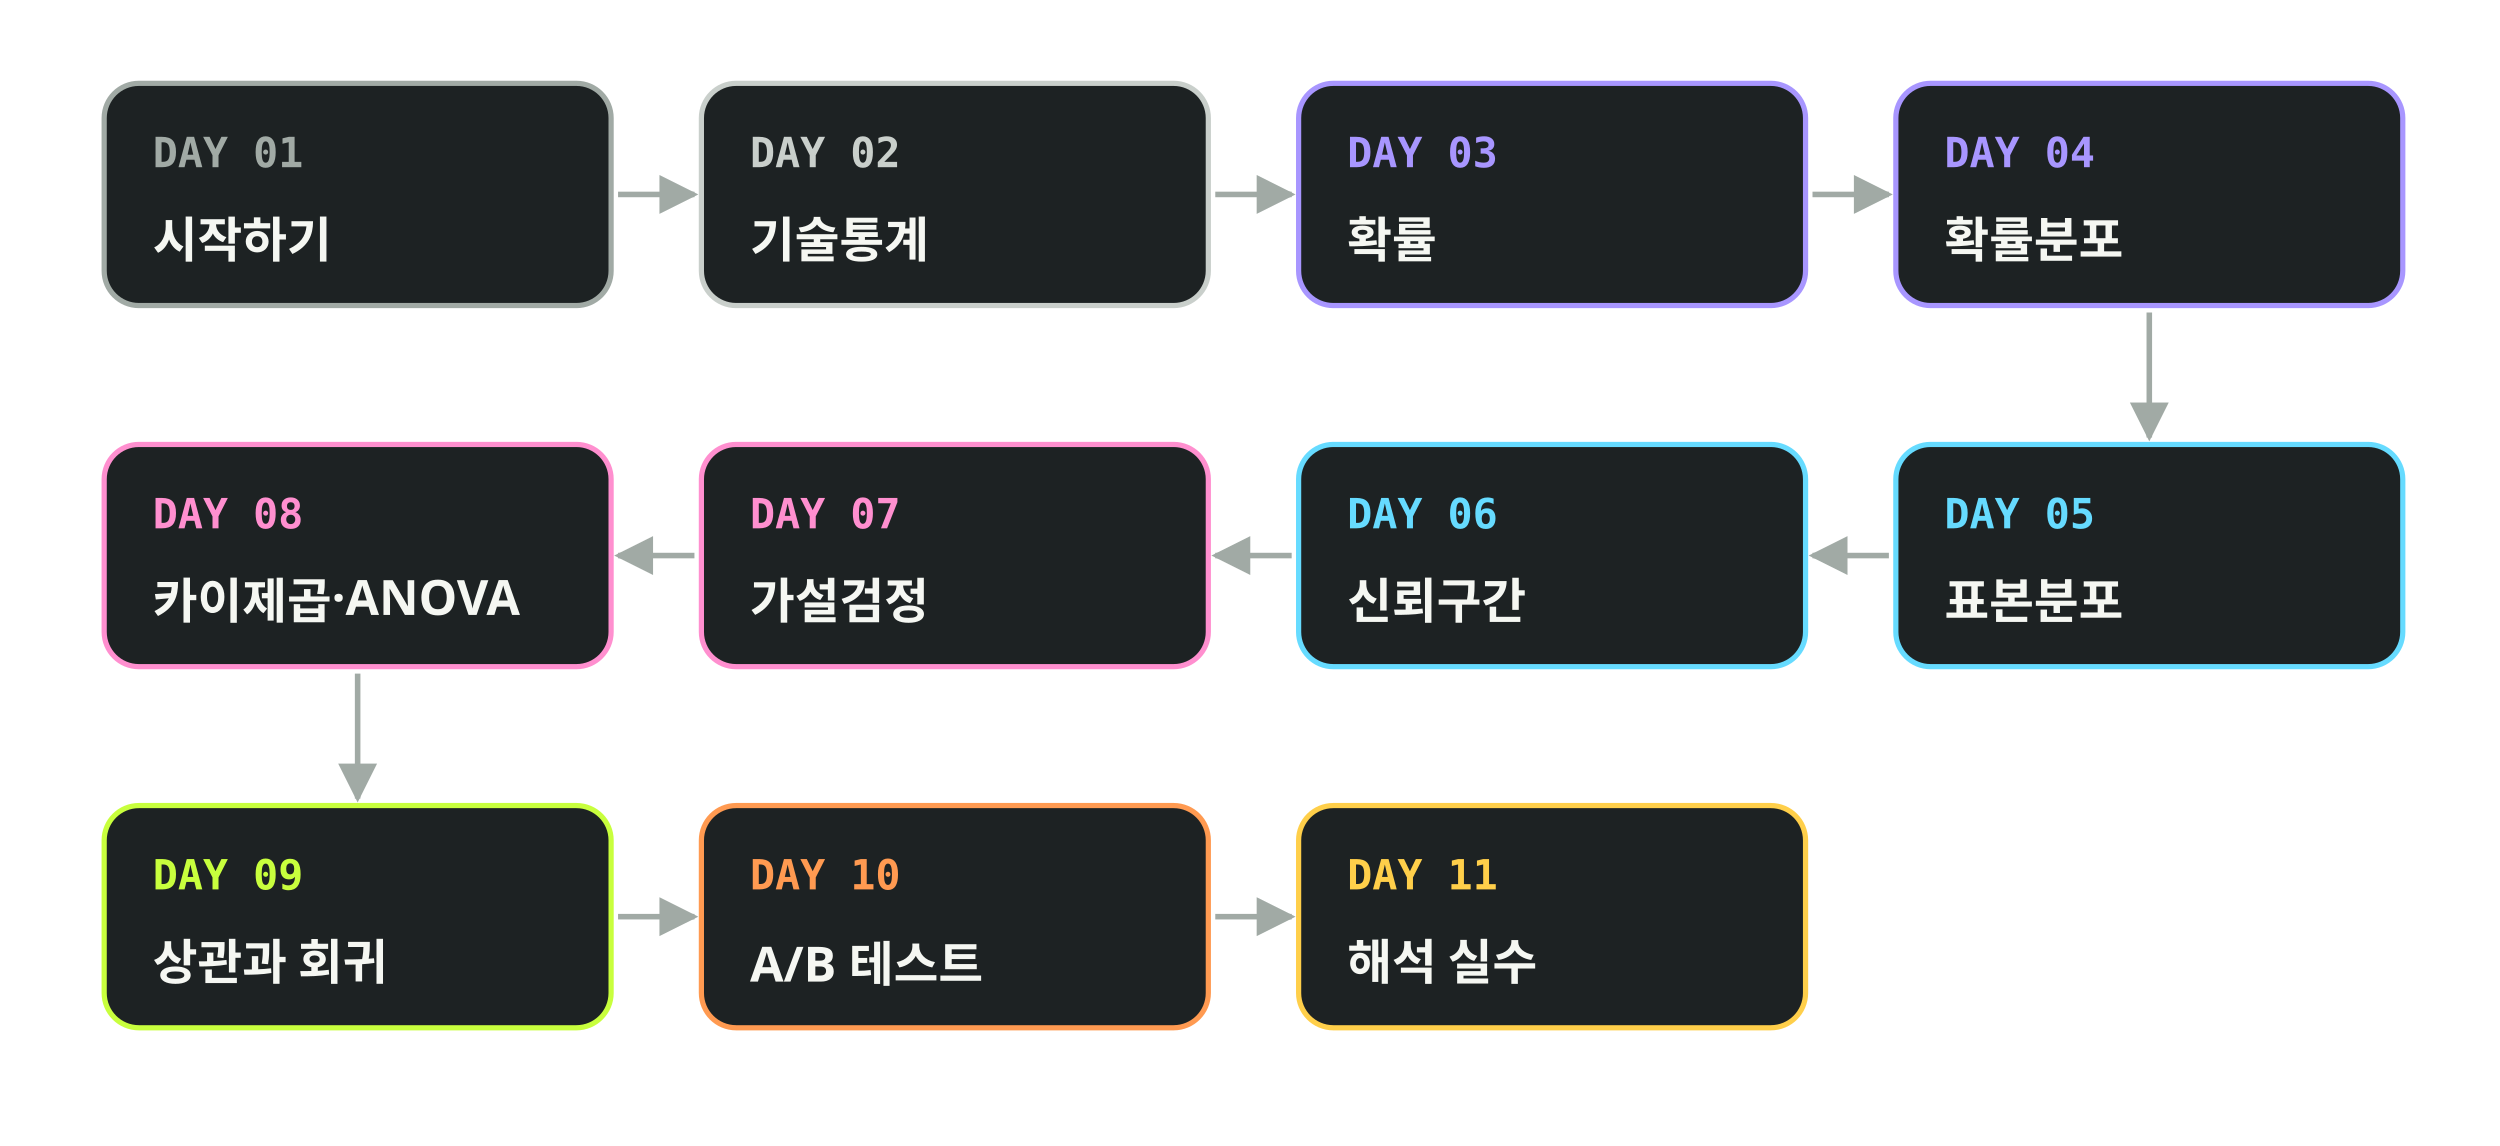
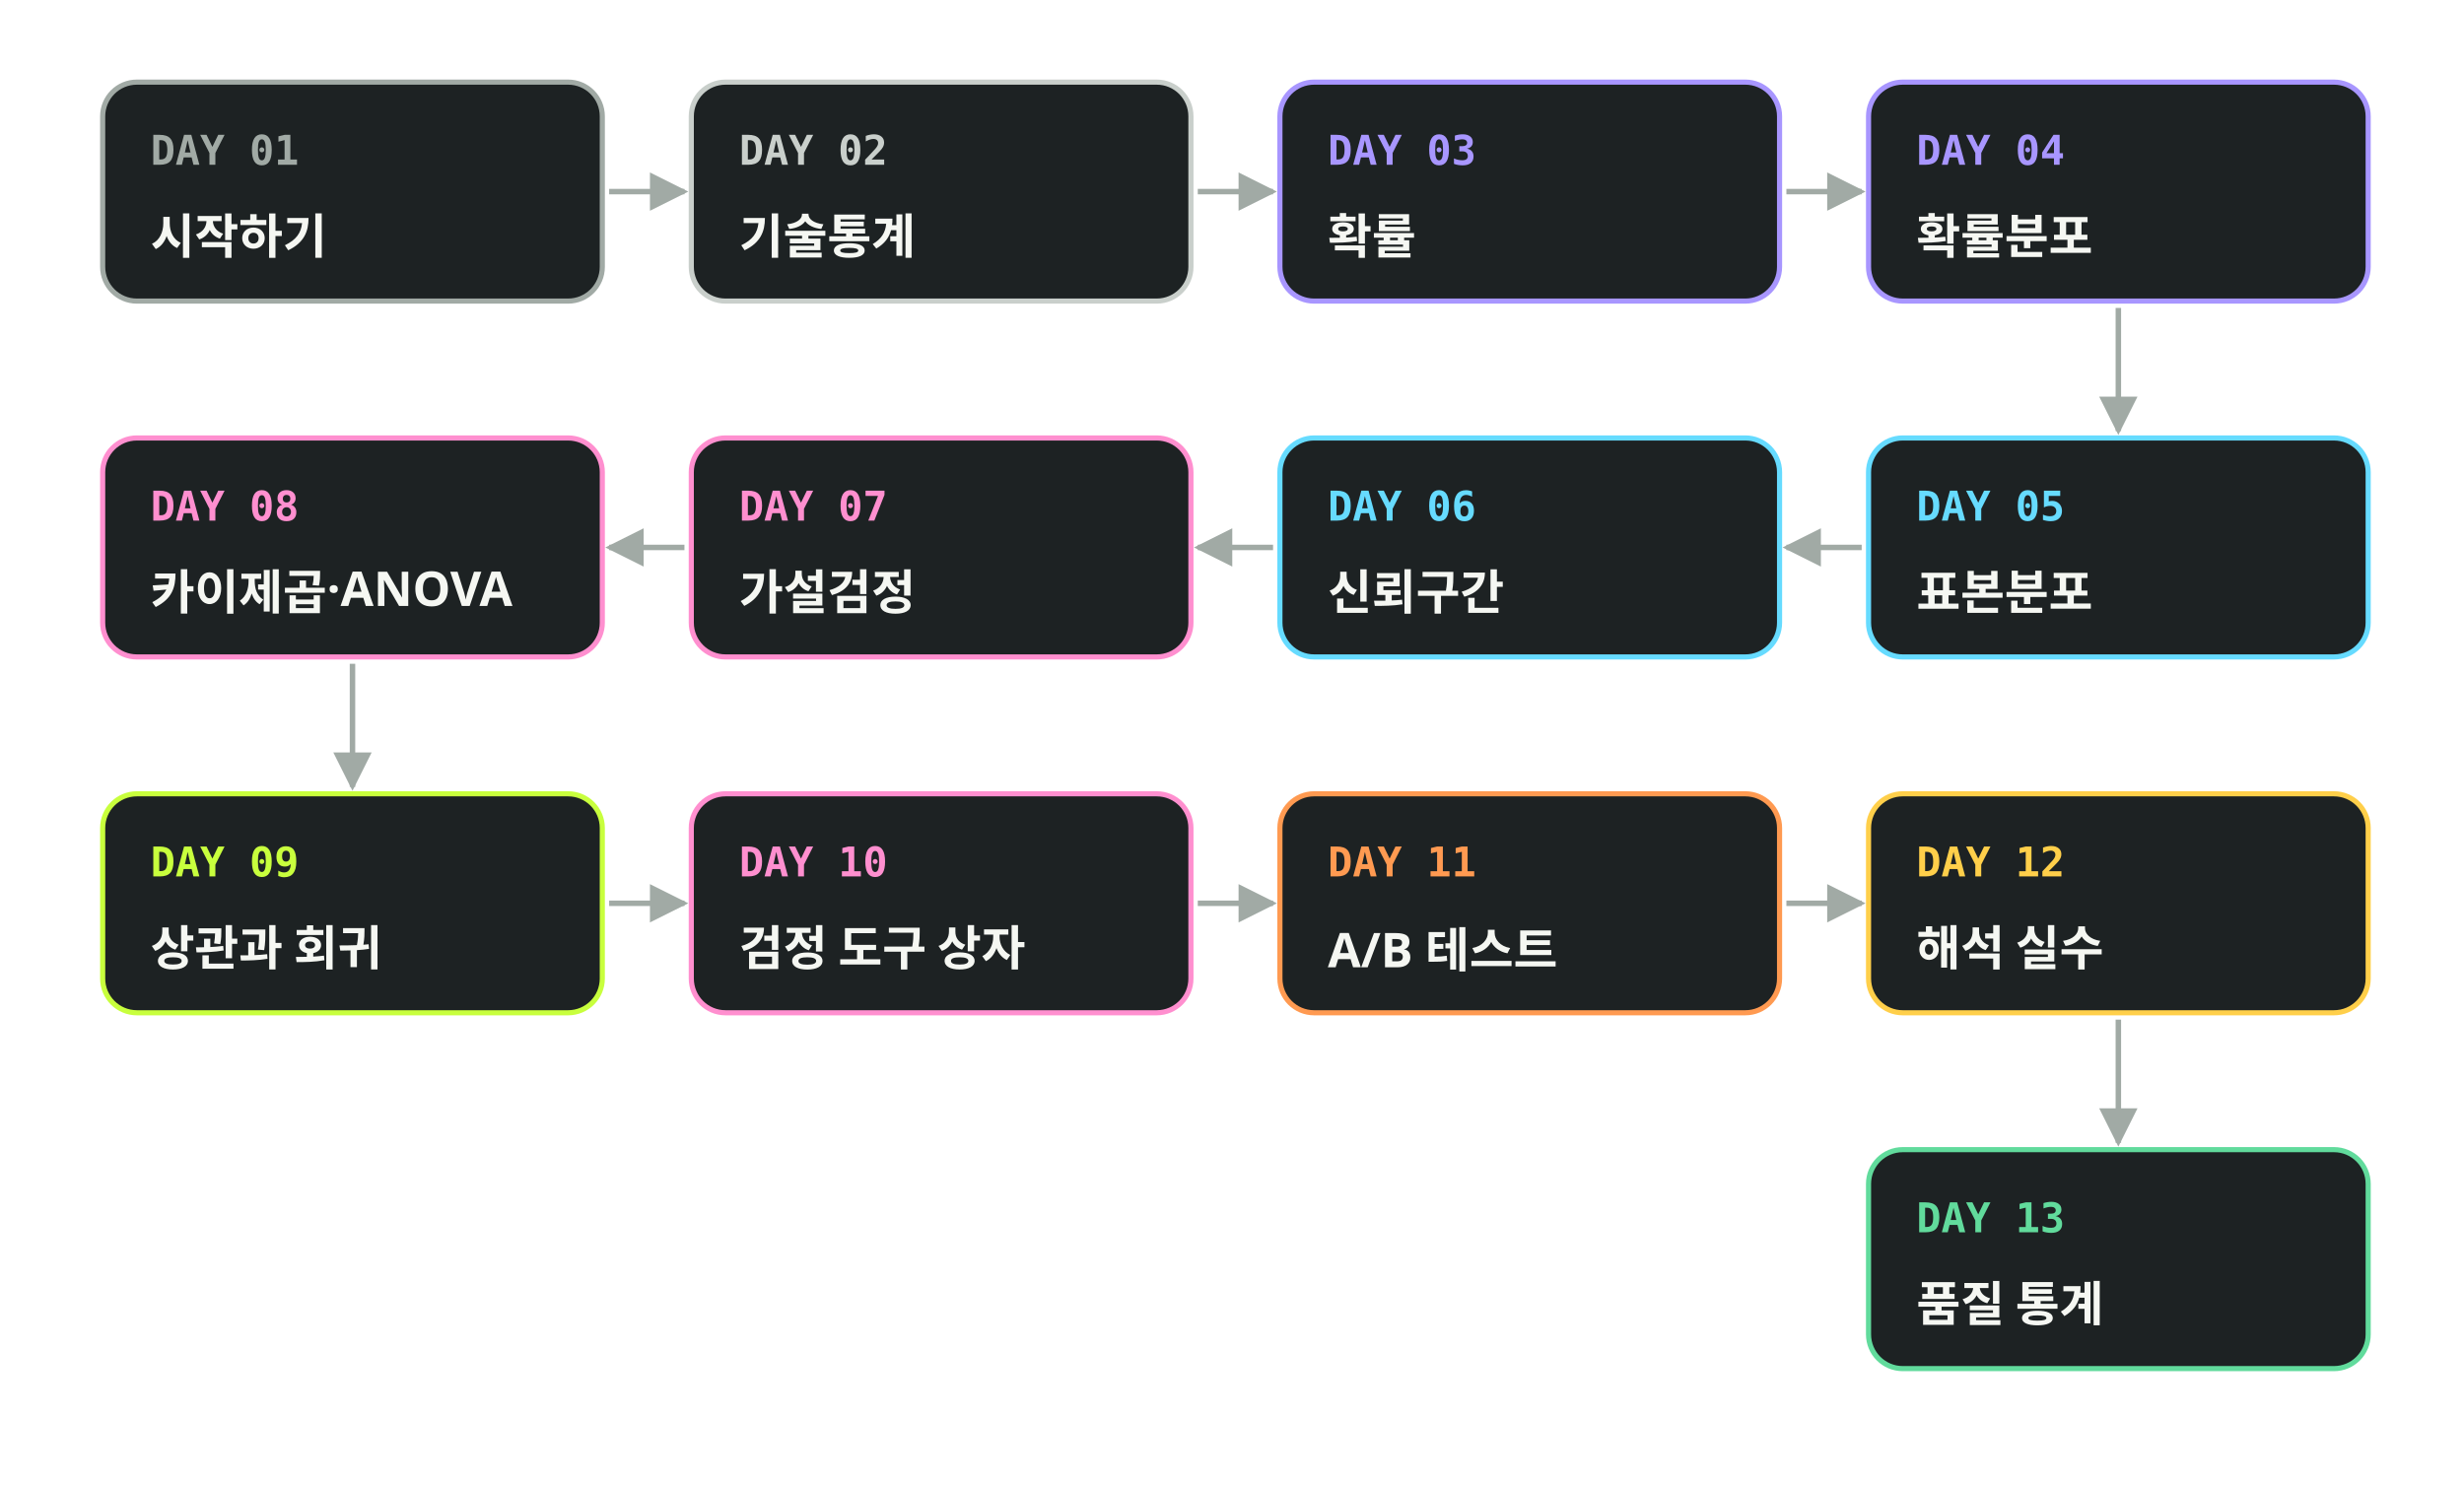
- <svg xmlns="http://www.w3.org/2000/svg" viewBox="0 0 720 330" width="720" height="330" role="img" font-family="'Pretendard Variable', Pretendard, 'Apple SD Gothic Neo', 'Malgun Gothic', 'Noto Sans KR', sans-serif">
+ <svg xmlns="http://www.w3.org/2000/svg" viewBox="0 0 720 434" width="720" height="434" role="img" font-family="'Pretendard Variable', Pretendard, 'Apple SD Gothic Neo', 'Malgun Gothic', 'Noto Sans KR', sans-serif">
  <defs>
    <marker id="ah" viewBox="0 0 10 10" refX="9" refY="5" markerWidth="7" markerHeight="7" orient="auto-start-reverse">
      <path d="M0,0 L10,5 L0,10 z" fill="#a1aaa5" />
    </marker>
    <marker id="aha" viewBox="0 0 10 10" refX="9" refY="5" markerWidth="7" markerHeight="7" orient="auto-start-reverse">
      <path d="M0,0 L10,5 L0,10 z" fill="#c8ff3d" />
    </marker>
  </defs>
  <rect x="30" y="24" width="146" height="64" rx="10" fill="#1d2223" fill-opacity="1" stroke="#a1aaa5" stroke-width="1.5" />
  <text x="44" y="44.0" font-size="12" fill="#a1aaa5" text-anchor="start" dominant-baseline="central" font-weight="700" font-family="'JetBrains Mono', Menlo, Consolas, monospace">DAY 01</text>
  <text x="44" y="68.0" font-size="14" fill="#f5f7f2" text-anchor="start" dominant-baseline="central" font-weight="700">시작하기</text>
  <line x1="178" y1="56" x2="200" y2="56" stroke="#a1aaa5" stroke-width="1.6" marker-end="url(#ah)" />
  <rect x="202" y="24" width="146" height="64" rx="10" fill="#1d2223" fill-opacity="1" stroke="#c9cfcb" stroke-width="1.5" />
  <text x="216" y="44.0" font-size="12" fill="#c9cfcb" text-anchor="start" dominant-baseline="central" font-weight="700" font-family="'JetBrains Mono', Menlo, Consolas, monospace">DAY 02</text>
  <text x="216" y="68.0" font-size="14" fill="#f5f7f2" text-anchor="start" dominant-baseline="central" font-weight="700">기술통계</text>
  <line x1="350" y1="56" x2="372" y2="56" stroke="#a1aaa5" stroke-width="1.6" marker-end="url(#ah)" />
  <rect x="374" y="24" width="146" height="64" rx="10" fill="#1d2223" fill-opacity="1" stroke="#a896ff" stroke-width="1.5" />
  <text x="388" y="44.0" font-size="12" fill="#a896ff" text-anchor="start" dominant-baseline="central" font-weight="700" font-family="'JetBrains Mono', Menlo, Consolas, monospace">DAY 03</text>
  <text x="388" y="68.0" font-size="14" fill="#f5f7f2" text-anchor="start" dominant-baseline="central" font-weight="700">확률</text>
  <line x1="522" y1="56" x2="544" y2="56" stroke="#a1aaa5" stroke-width="1.6" marker-end="url(#ah)" />
  <rect x="546" y="24" width="146" height="64" rx="10" fill="#1d2223" fill-opacity="1" stroke="#a896ff" stroke-width="1.5" />
  <text x="560" y="44.0" font-size="12" fill="#a896ff" text-anchor="start" dominant-baseline="central" font-weight="700" font-family="'JetBrains Mono', Menlo, Consolas, monospace">DAY 04</text>
  <text x="560" y="68.0" font-size="14" fill="#f5f7f2" text-anchor="start" dominant-baseline="central" font-weight="700">확률분포</text>
  <line x1="619" y1="90" x2="619" y2="126" stroke="#a1aaa5" stroke-width="1.6" marker-end="url(#ah)" />
  <rect x="546" y="128" width="146" height="64" rx="10" fill="#1d2223" fill-opacity="1" stroke="#66dbff" stroke-width="1.5" />
  <text x="560" y="148.0" font-size="12" fill="#66dbff" text-anchor="start" dominant-baseline="central" font-weight="700" font-family="'JetBrains Mono', Menlo, Consolas, monospace">DAY 05</text>
  <text x="560" y="172.0" font-size="14" fill="#f5f7f2" text-anchor="start" dominant-baseline="central" font-weight="700">표본분포</text>
  <line x1="544" y1="160" x2="522" y2="160" stroke="#a1aaa5" stroke-width="1.6" marker-end="url(#ah)" />
  <rect x="374" y="128" width="146" height="64" rx="10" fill="#1d2223" fill-opacity="1" stroke="#66dbff" stroke-width="1.5" />
  <text x="388" y="148.0" font-size="12" fill="#66dbff" text-anchor="start" dominant-baseline="central" font-weight="700" font-family="'JetBrains Mono', Menlo, Consolas, monospace">DAY 06</text>
  <text x="388" y="172.0" font-size="14" fill="#f5f7f2" text-anchor="start" dominant-baseline="central" font-weight="700">신뢰구간</text>
  <line x1="372" y1="160" x2="350" y2="160" stroke="#a1aaa5" stroke-width="1.6" marker-end="url(#ah)" />
  <rect x="202" y="128" width="146" height="64" rx="10" fill="#1d2223" fill-opacity="1" stroke="#ff8fcf" stroke-width="1.5" />
  <text x="216" y="148.0" font-size="12" fill="#ff8fcf" text-anchor="start" dominant-baseline="central" font-weight="700" font-family="'JetBrains Mono', Menlo, Consolas, monospace">DAY 07</text>
  <text x="216" y="172.0" font-size="14" fill="#f5f7f2" text-anchor="start" dominant-baseline="central" font-weight="700">가설검정</text>
  <line x1="200" y1="160" x2="178" y2="160" stroke="#a1aaa5" stroke-width="1.6" marker-end="url(#ah)" />
  <rect x="30" y="128" width="146" height="64" rx="10" fill="#1d2223" fill-opacity="1" stroke="#ff8fcf" stroke-width="1.5" />
  <text x="44" y="148.0" font-size="12" fill="#ff8fcf" text-anchor="start" dominant-baseline="central" font-weight="700" font-family="'JetBrains Mono', Menlo, Consolas, monospace">DAY 08</text>
  <text x="44" y="172.0" font-size="14" fill="#f5f7f2" text-anchor="start" dominant-baseline="central" font-weight="700">카이제곱·ANOVA</text>
  <line x1="103" y1="194" x2="103" y2="230" stroke="#a1aaa5" stroke-width="1.6" marker-end="url(#ah)" />
  <rect x="30" y="232" width="146" height="64" rx="10" fill="#1d2223" fill-opacity="1" stroke="#c8ff3d" stroke-width="1.5" />
  <text x="44" y="252.0" font-size="12" fill="#c8ff3d" text-anchor="start" dominant-baseline="central" font-weight="700" font-family="'JetBrains Mono', Menlo, Consolas, monospace">DAY 09</text>
  <text x="44" y="276.0" font-size="14" fill="#f5f7f2" text-anchor="start" dominant-baseline="central" font-weight="700">상관과 회귀</text>
  <line x1="178" y1="264" x2="200" y2="264" stroke="#a1aaa5" stroke-width="1.6" marker-end="url(#ah)" />
-   <rect x="202" y="232" width="146" height="64" rx="10" fill="#1d2223" fill-opacity="1" stroke="#ff9a51" stroke-width="1.5" />
-   <text x="216" y="252.0" font-size="12" fill="#ff9a51" text-anchor="start" dominant-baseline="central" font-weight="700" font-family="'JetBrains Mono', Menlo, Consolas, monospace">DAY 10</text>
-   <text x="216" y="276.0" font-size="14" fill="#f5f7f2" text-anchor="start" dominant-baseline="central" font-weight="700">A/B 테스트</text>
+   <rect x="202" y="232" width="146" height="64" rx="10" fill="#1d2223" fill-opacity="1" stroke="#ff8fcf" stroke-width="1.5" />
+   <text x="216" y="252.0" font-size="12" fill="#ff8fcf" text-anchor="start" dominant-baseline="central" font-weight="700" font-family="'JetBrains Mono', Menlo, Consolas, monospace">DAY 10</text>
+   <text x="216" y="276.0" font-size="14" fill="#f5f7f2" text-anchor="start" dominant-baseline="central" font-weight="700">검정 도구 상자</text>
  <line x1="350" y1="264" x2="372" y2="264" stroke="#a1aaa5" stroke-width="1.6" marker-end="url(#ah)" />
-   <rect x="374" y="232" width="146" height="64" rx="10" fill="#1d2223" fill-opacity="1" stroke="#ffcf4a" stroke-width="1.5" />
-   <text x="388" y="252.0" font-size="12" fill="#ffcf4a" text-anchor="start" dominant-baseline="central" font-weight="700" font-family="'JetBrains Mono', Menlo, Consolas, monospace">DAY 11</text>
-   <text x="388" y="276.0" font-size="14" fill="#f5f7f2" text-anchor="start" dominant-baseline="central" font-weight="700">해석 실수</text>
+   <rect x="374" y="232" width="146" height="64" rx="10" fill="#1d2223" fill-opacity="1" stroke="#ff9a51" stroke-width="1.5" />
+   <text x="388" y="252.0" font-size="12" fill="#ff9a51" text-anchor="start" dominant-baseline="central" font-weight="700" font-family="'JetBrains Mono', Menlo, Consolas, monospace">DAY 11</text>
+   <text x="388" y="276.0" font-size="14" fill="#f5f7f2" text-anchor="start" dominant-baseline="central" font-weight="700">A/B 테스트</text>
+   <line x1="522" y1="264" x2="544" y2="264" stroke="#a1aaa5" stroke-width="1.6" marker-end="url(#ah)" />
+   <rect x="546" y="232" width="146" height="64" rx="10" fill="#1d2223" fill-opacity="1" stroke="#ffcf4a" stroke-width="1.5" />
+   <text x="560" y="252.0" font-size="12" fill="#ffcf4a" text-anchor="start" dominant-baseline="central" font-weight="700" font-family="'JetBrains Mono', Menlo, Consolas, monospace">DAY 12</text>
+   <text x="560" y="276.0" font-size="14" fill="#f5f7f2" text-anchor="start" dominant-baseline="central" font-weight="700">해석 실수</text>
+   <line x1="619" y1="298" x2="619" y2="334" stroke="#a1aaa5" stroke-width="1.6" marker-end="url(#ah)" />
+   <rect x="546" y="336" width="146" height="64" rx="10" fill="#1d2223" fill-opacity="1" stroke="#61db9c" stroke-width="1.5" />
+   <text x="560" y="356.0" font-size="12" fill="#61db9c" text-anchor="start" dominant-baseline="central" font-weight="700" font-family="'JetBrains Mono', Menlo, Consolas, monospace">DAY 13</text>
+   <text x="560" y="380.0" font-size="14" fill="#f5f7f2" text-anchor="start" dominant-baseline="central" font-weight="700">품질 통계</text>
</svg>
